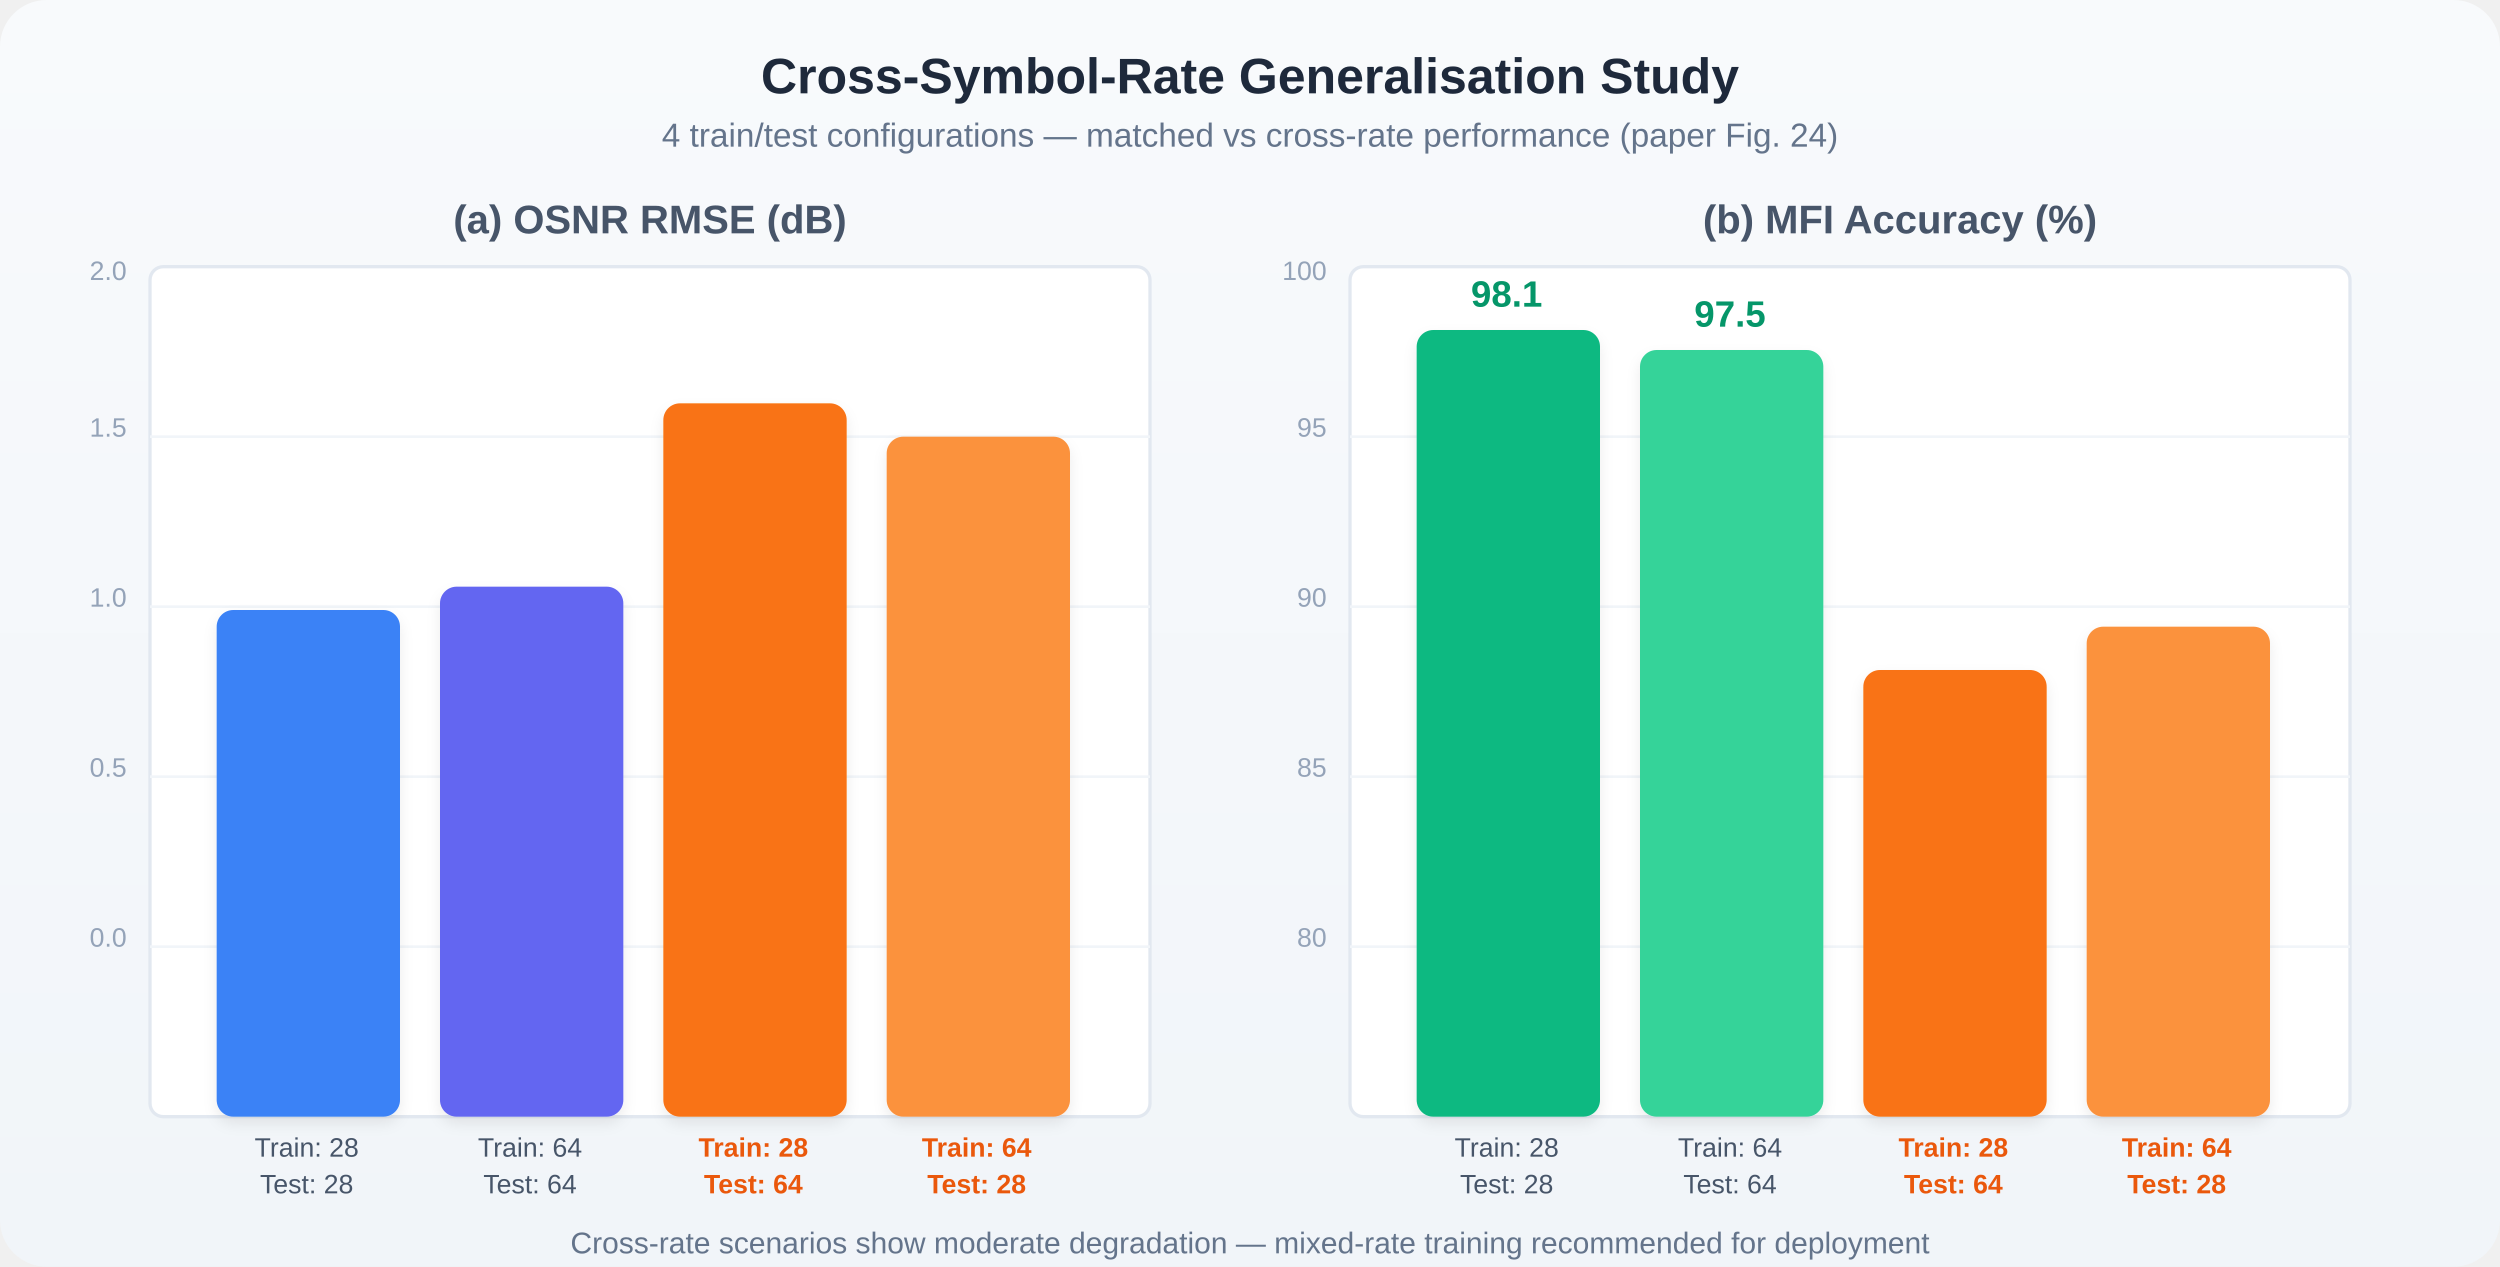
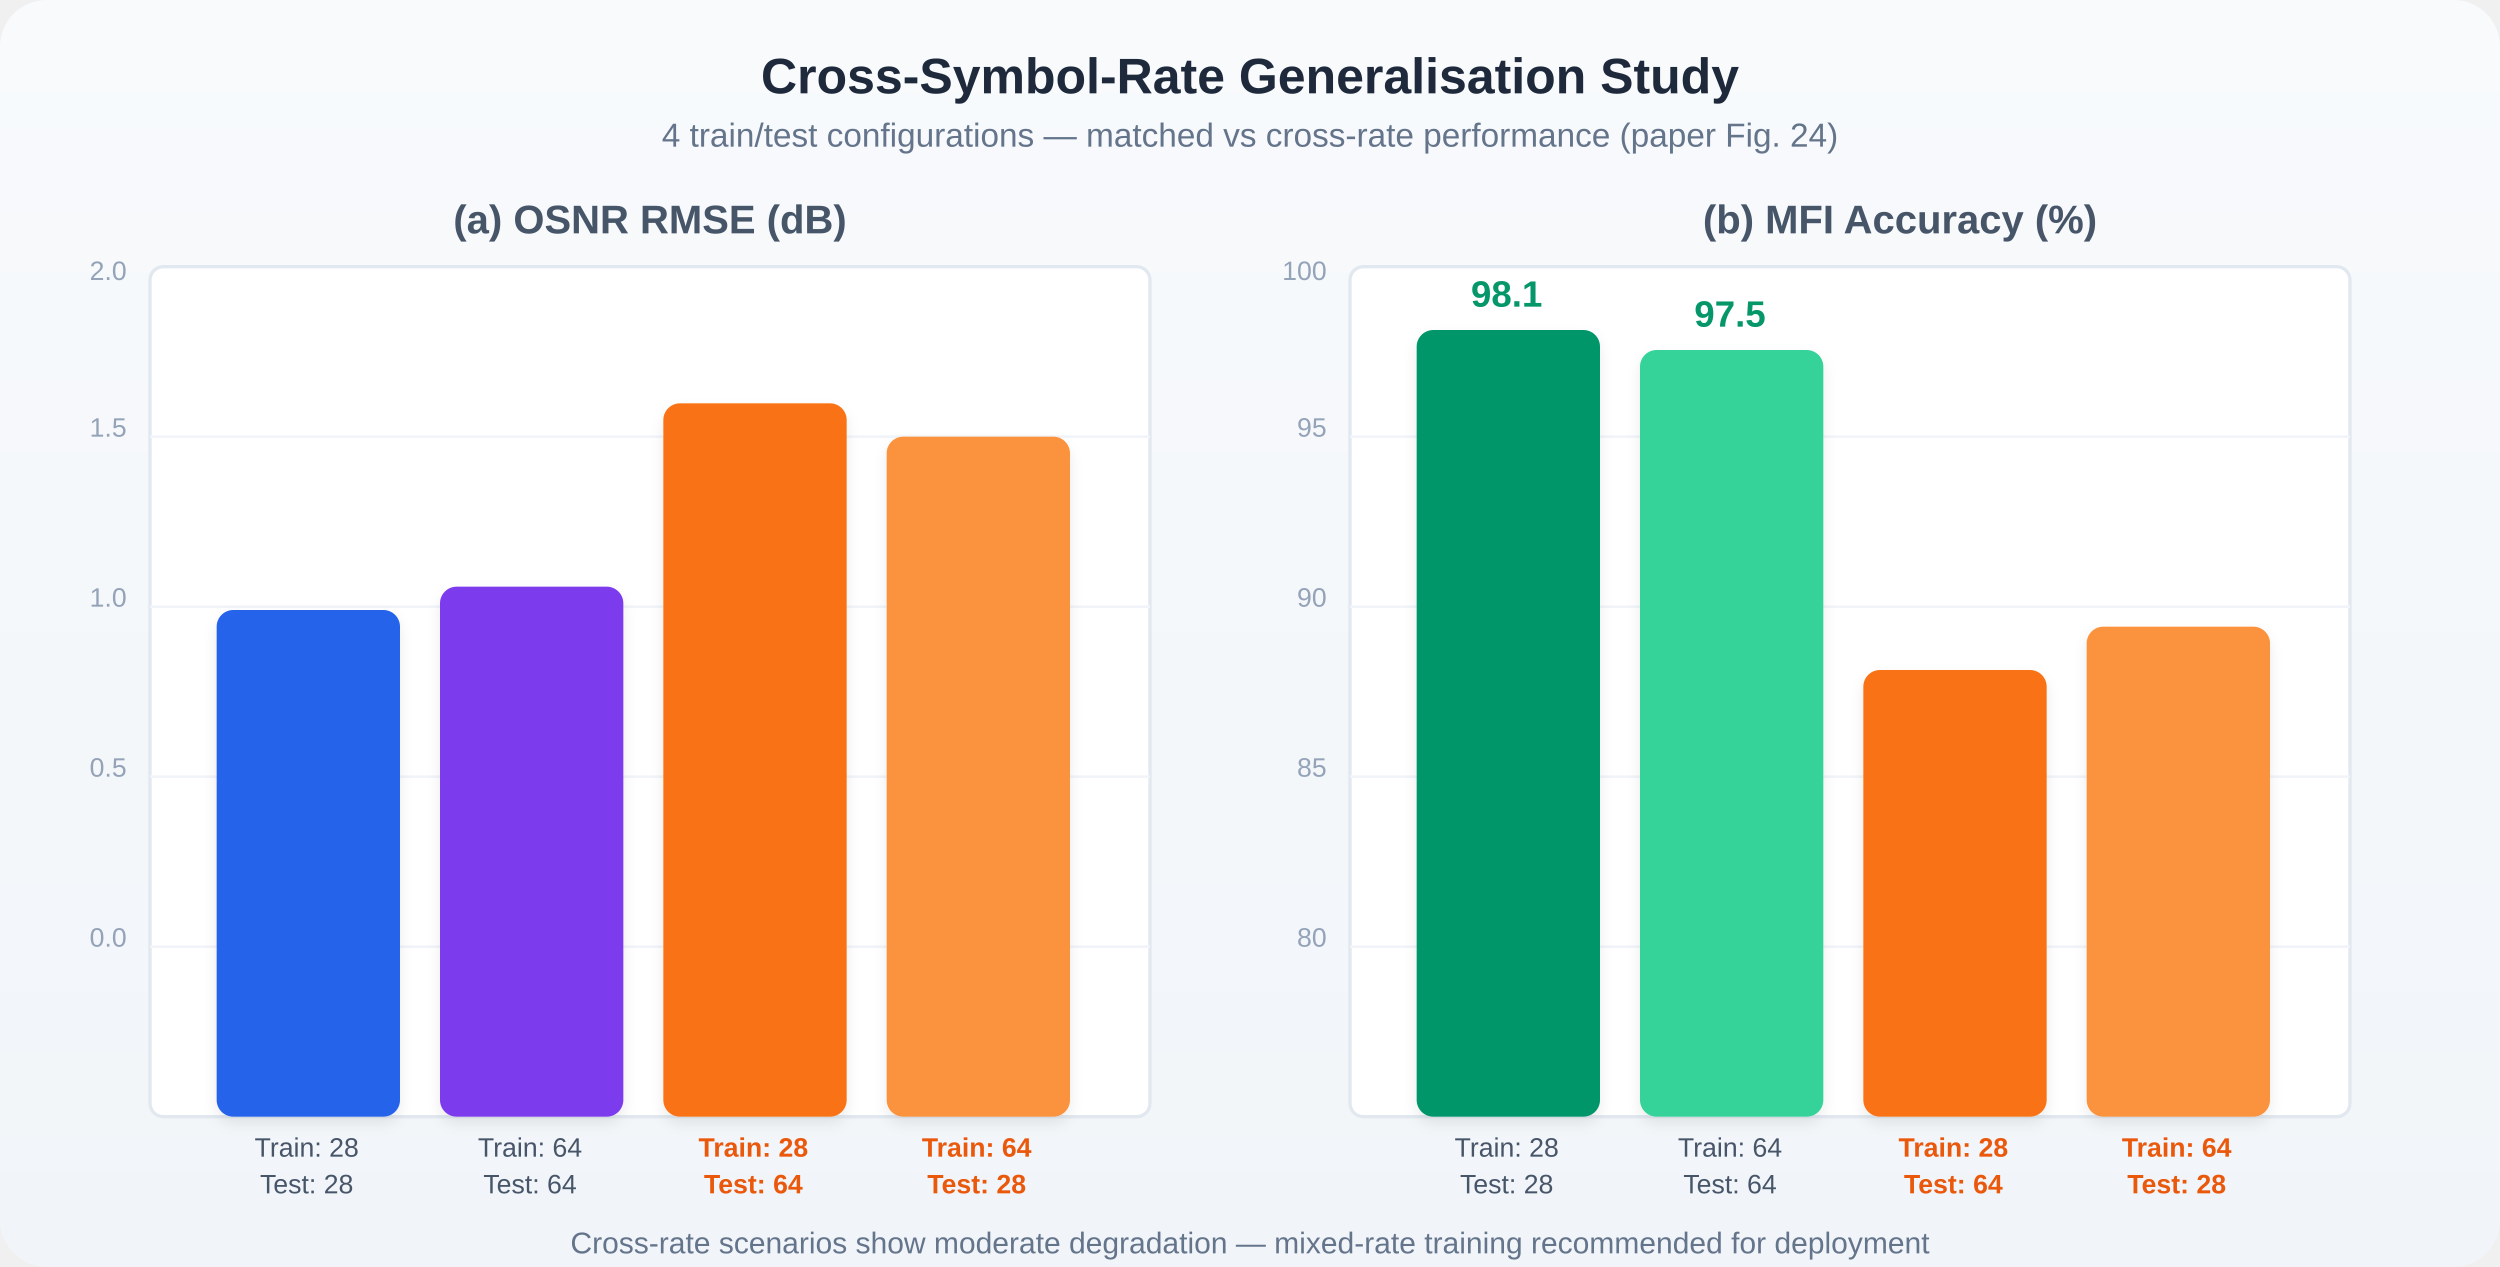
<svg xmlns="http://www.w3.org/2000/svg" viewBox="0 0 750 380" font-family="Segoe UI, Arial, sans-serif">
  <defs>
    <linearGradient id="cr_bg" x1="0%" y1="0%" x2="0%" y2="100%">
      <stop offset="0%" style="stop-color:#f8fafc" />
      <stop offset="100%" style="stop-color:#f1f5f9" />
    </linearGradient>
    <filter id="cr_sh" x="-2%" y="-3%" width="104%" height="108%">
      <feDropShadow dx="0" dy="2" stdDeviation="2" flood-opacity="0.08" />
    </filter>
  </defs>
  <rect width="750" height="380" rx="14" fill="url(#cr_bg)" />
  <text x="375" y="28" text-anchor="middle" font-size="15" font-weight="700" fill="#1e293b">Cross-Symbol-Rate Generalisation Study</text>
  <text x="375" y="44" text-anchor="middle" font-size="10" fill="#64748b">4 train/test configurations — matched vs cross-rate performance (paper Fig. 24)</text>
  <text x="195" y="70" text-anchor="middle" font-size="12" font-weight="600" fill="#475569">(a) OSNR RMSE (dB)</text>
  <rect x="45" y="80" width="300" height="255" fill="#fff" stroke="#e2e8f0" stroke-width="1" rx="4" />
  <g stroke="#f1f5f9" stroke-width="0.8">
    <line x1="45" y1="131" x2="345" y2="131" />
    <line x1="45" y1="182" x2="345" y2="182" />
    <line x1="45" y1="233" x2="345" y2="233" />
    <line x1="45" y1="284" x2="345" y2="284" />
  </g>
  <text x="38" y="84" text-anchor="end" font-size="8" fill="#94a3b8">2.0</text>
  <text x="38" y="131" text-anchor="end" font-size="8" fill="#94a3b8">1.5</text>
  <text x="38" y="182" text-anchor="end" font-size="8" fill="#94a3b8">1.0</text>
  <text x="38" y="233" text-anchor="end" font-size="8" fill="#94a3b8">0.5</text>
  <text x="38" y="284" text-anchor="end" font-size="8" fill="#94a3b8">0.0</text>
  <g filter="url(#cr_sh)">
-     <rect x="65" y="183" width="55" height="152" rx="5" fill="#3b82f6" />
-     <rect x="132" y="176" width="55" height="159" rx="5" fill="#6366f1" />
+     <rect x="65" y="183" width="55" height="152" rx="5" fill="#2563eb" />
+     <rect x="132" y="176" width="55" height="159" rx="5" fill="#7c3aed" />
    <rect x="199" y="121" width="55" height="214" rx="5" fill="#f97316" />
    <rect x="266" y="131" width="55" height="204" rx="5" fill="#fb923c" />
  </g>
  <text x="92" y="176" text-anchor="middle" font-size="11" font-weight="700" fill="#fff">0.85</text>
  <text x="159" y="169" text-anchor="middle" font-size="11" font-weight="700" fill="#fff">0.92</text>
  <text x="226" y="114" text-anchor="middle" font-size="11" font-weight="700" fill="#fff">1.45</text>
  <text x="293" y="124" text-anchor="middle" font-size="11" font-weight="700" fill="#fff">1.35</text>
  <text x="570" y="70" text-anchor="middle" font-size="12" font-weight="600" fill="#475569">(b) MFI Accuracy (%)</text>
  <rect x="405" y="80" width="300" height="255" fill="#fff" stroke="#e2e8f0" stroke-width="1" rx="4" />
  <g stroke="#f1f5f9" stroke-width="0.8">
    <line x1="405" y1="131" x2="705" y2="131" />
    <line x1="405" y1="182" x2="705" y2="182" />
    <line x1="405" y1="233" x2="705" y2="233" />
    <line x1="405" y1="284" x2="705" y2="284" />
  </g>
  <text x="398" y="84" text-anchor="end" font-size="8" fill="#94a3b8">100</text>
  <text x="398" y="131" text-anchor="end" font-size="8" fill="#94a3b8">95</text>
  <text x="398" y="182" text-anchor="end" font-size="8" fill="#94a3b8">90</text>
  <text x="398" y="233" text-anchor="end" font-size="8" fill="#94a3b8">85</text>
  <text x="398" y="284" text-anchor="end" font-size="8" fill="#94a3b8">80</text>
  <g filter="url(#cr_sh)">
-     <rect x="425" y="99" width="55" height="236" rx="5" fill="#10b981" />
+     <rect x="425" y="99" width="55" height="236" rx="5" fill="#059669" />
    <rect x="492" y="105" width="55" height="230" rx="5" fill="#34d399" />
    <rect x="559" y="201" width="55" height="134" rx="5" fill="#f97316" />
    <rect x="626" y="188" width="55" height="147" rx="5" fill="#fb923c" />
  </g>
  <text x="452" y="92" text-anchor="middle" font-size="11" font-weight="700" fill="#059669">98.1</text>
  <text x="519" y="98" text-anchor="middle" font-size="11" font-weight="700" fill="#059669">97.5</text>
  <text x="586" y="194" text-anchor="middle" font-size="11" font-weight="700" fill="#fff">88.2</text>
  <text x="653" y="181" text-anchor="middle" font-size="11" font-weight="700" fill="#fff">89.5</text>
  <g font-size="8" fill="#475569" text-anchor="middle">
    <text x="92" y="347">Train: 28</text>
    <text x="92" y="358">Test: 28</text>
    <text x="159" y="347">Train: 64</text>
    <text x="159" y="358">Test: 64</text>
    <text x="226" y="347" fill="#ea580c" font-weight="600">Train: 28</text>
    <text x="226" y="358" fill="#ea580c" font-weight="600">Test: 64</text>
    <text x="293" y="347" fill="#ea580c" font-weight="600">Train: 64</text>
    <text x="293" y="358" fill="#ea580c" font-weight="600">Test: 28</text>
    <text x="452" y="347">Train: 28</text>
    <text x="452" y="358">Test: 28</text>
    <text x="519" y="347">Train: 64</text>
    <text x="519" y="358">Test: 64</text>
    <text x="586" y="347" fill="#ea580c" font-weight="600">Train: 28</text>
    <text x="586" y="358" fill="#ea580c" font-weight="600">Test: 64</text>
    <text x="653" y="347" fill="#ea580c" font-weight="600">Train: 64</text>
    <text x="653" y="358" fill="#ea580c" font-weight="600">Test: 28</text>
  </g>
  <text x="375" y="376" text-anchor="middle" font-size="9" fill="#64748b">Cross-rate scenarios show moderate degradation — mixed-rate training recommended for deployment</text>
</svg>
